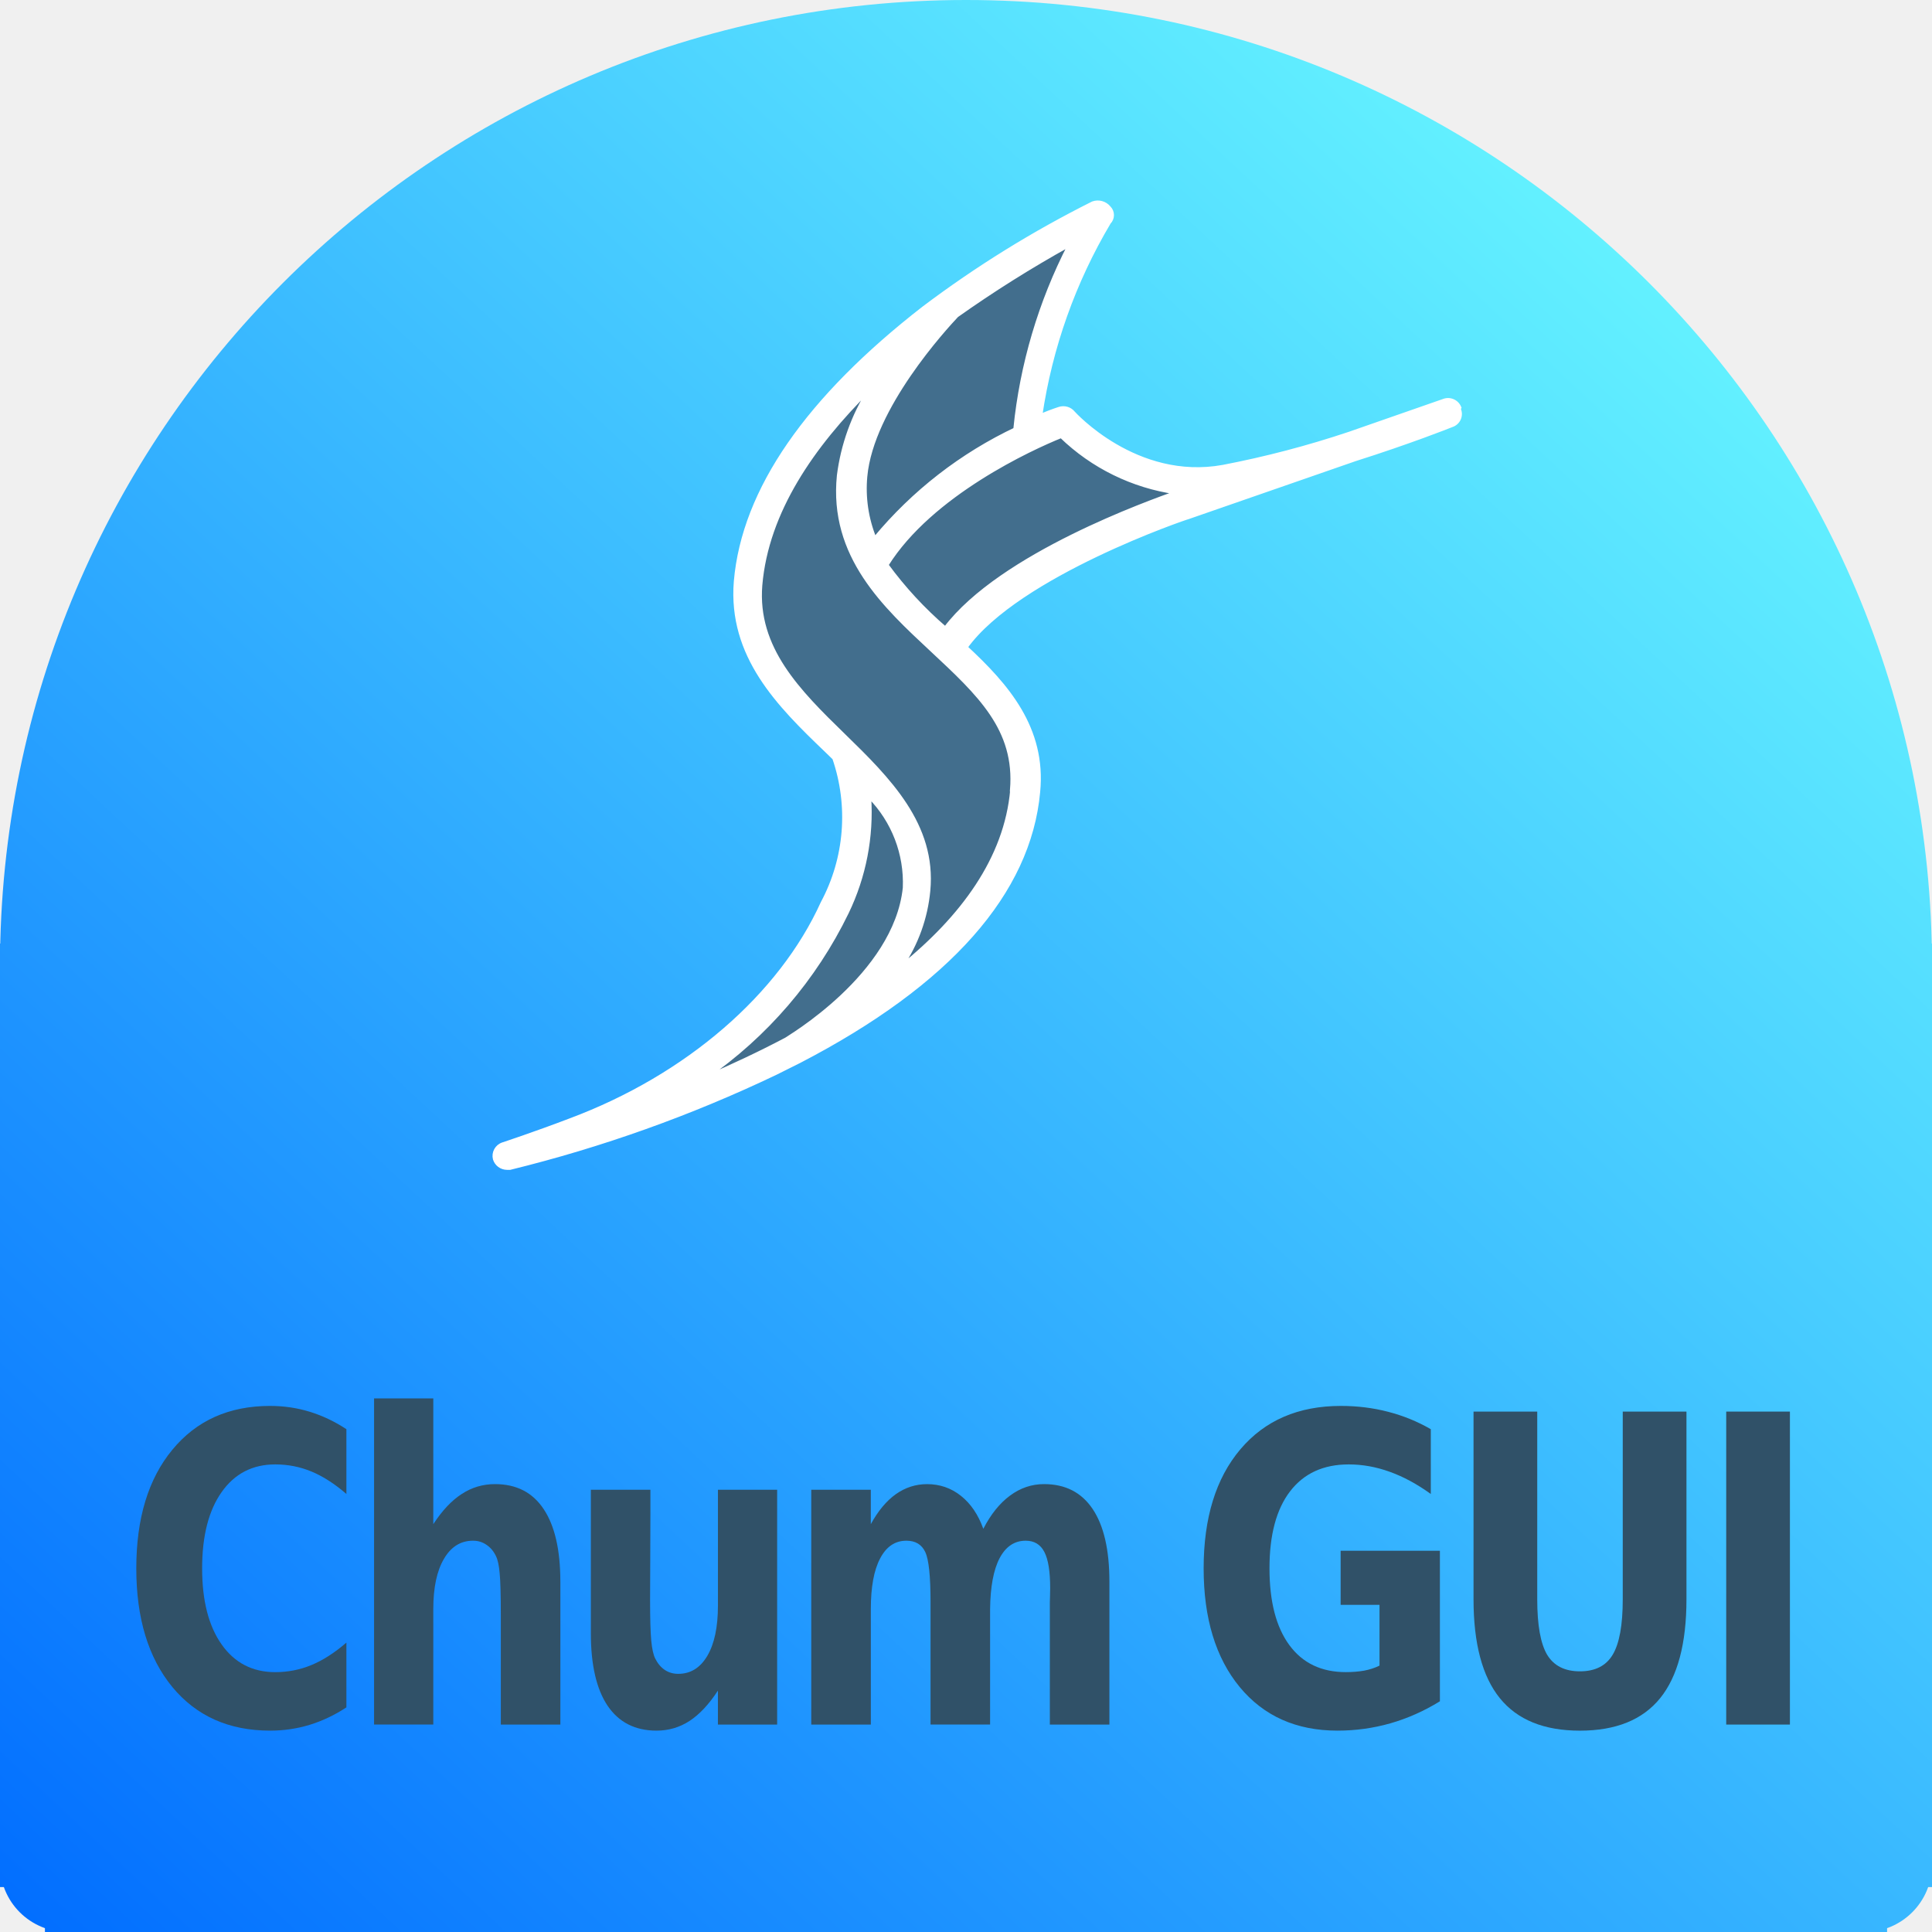
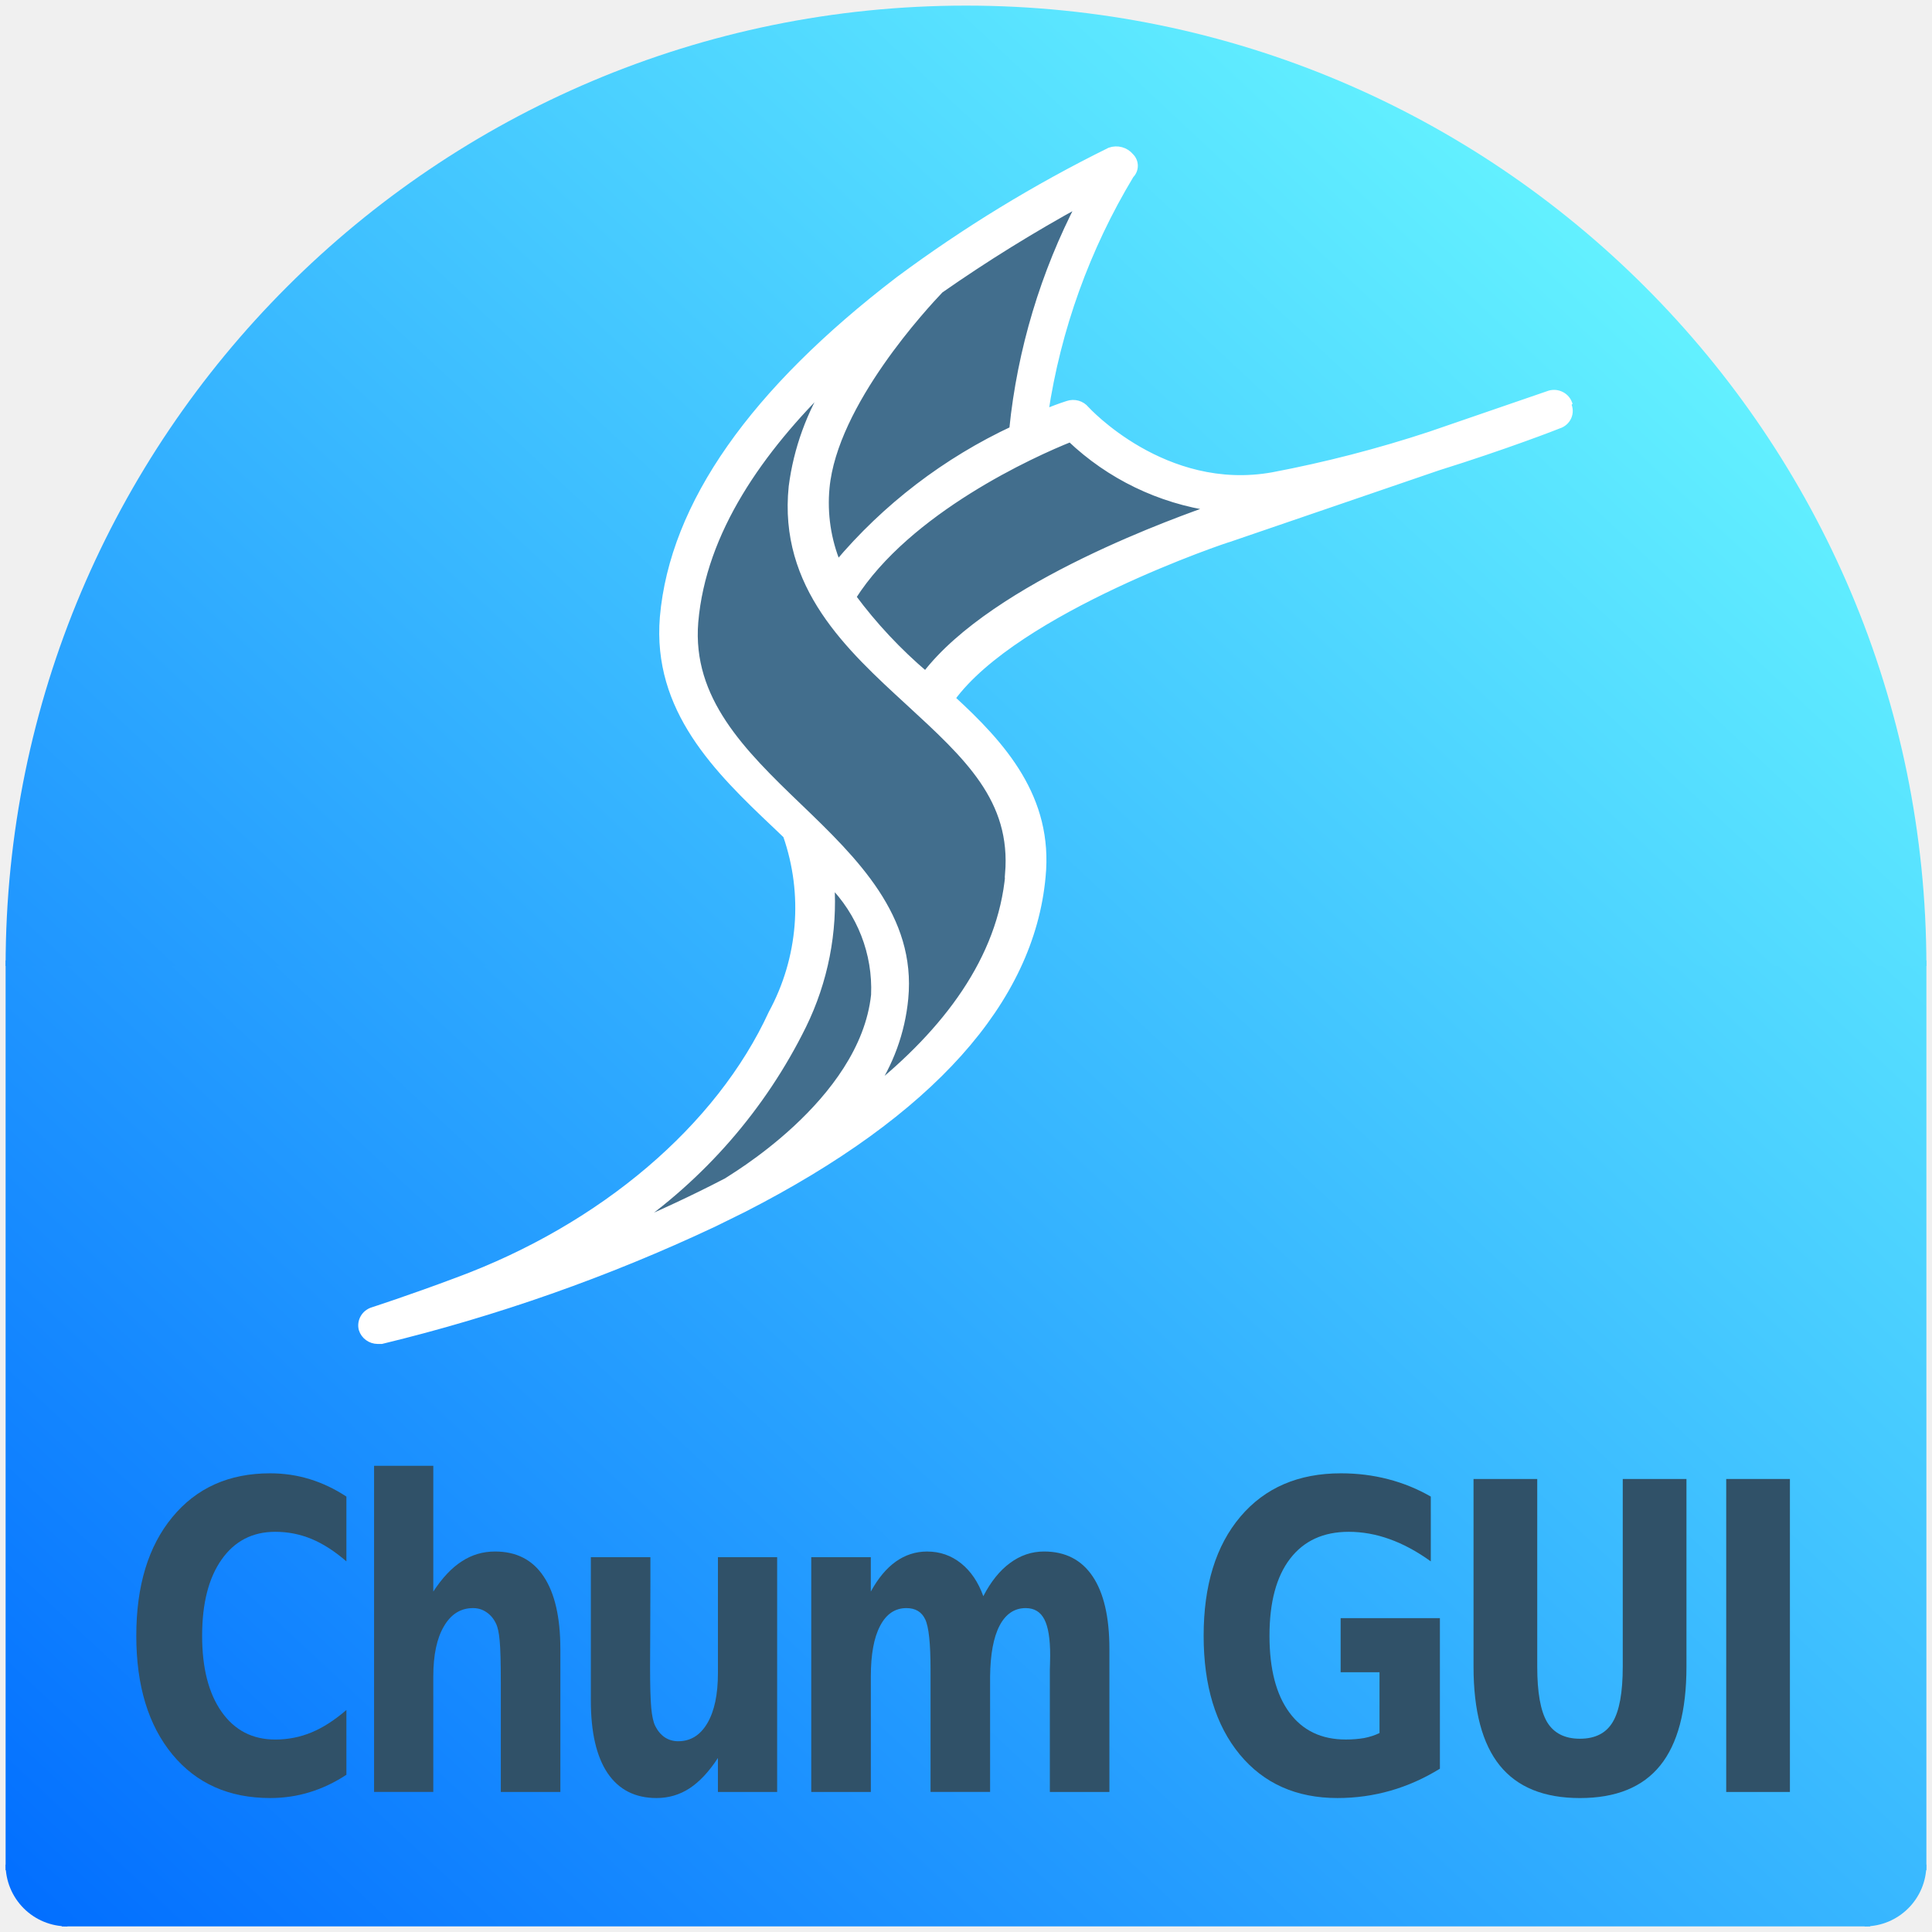
<svg xmlns="http://www.w3.org/2000/svg" xmlns:xlink="http://www.w3.org/1999/xlink" enable-background="new 2.7 326.5 506.7 181" height="86" width="86" version="1.1" id="svg14">
  <defs id="defs18">
    <linearGradient id="linearGradient905">
      <stop style="stop-color:#016dff;stop-opacity:1" offset="0" id="stop901" />
      <stop style="stop-color:#63f1ff;stop-opacity:1" offset="1" id="stop903" />
    </linearGradient>
    <linearGradient xlink:href="#linearGradient905" id="linearGradient907" x1="0" y1="86" x2="71" y2="10" gradientUnits="userSpaceOnUse" spreadMethod="pad" />
+     <linearGradient xlink:href="#linearGradient905" id="linearGradient886" gradientUnits="userSpaceOnUse" x1="0" y1="86" x2="71" y2="10" spreadMethod="pad" gradientTransform="matrix(0.9941861,0,0,0.9941861,0.25,0.25)" />
  </defs>
  <g id="background23" style="display:inline;fill:url(#linearGradient907);fill-opacity:1">
-     <path style="fill:url(#linearGradient907);fill-opacity:1" id="arc3b" d="m 86,83 a 3,3 0 0 1 -3,3 l 0,-3 z" />
-     <path style="fill:url(#linearGradient907);fill-opacity:1" id="arc3a" d="M 3,86 A 3,3 0 0 1 0.879,85.121 3,3 0 0 1 0,83 l 3,0 z" />
-     <rect id="rect82-3" width="82" height="3" x="2" y="83" style="fill:url(#linearGradient907);fill-opacity:1;stroke:none" />
-     <rect id="rect86-42" width="86" height="42" x="0" y="42" style="fill:url(#linearGradient907);fill-opacity:1" />
-     <path d="M 0,43 A 43,43 0 0 1 43,0 43,43 0 0 1 86,43" id="arc43" style="fill:url(#linearGradient907);fill-opacity:1" />
+     <path style="fill:url(#linearGradient907);fill-opacity:1" id="arc3b" d="M 85.75,83 A 2.75,2.75 0 0 1 83,85.75 L 83,83 Z" />
+     <path style="fill:url(#linearGradient907);fill-opacity:1" id="arc3a" d="M 3,85.75 A 2.75,2.75 0 0 1 1.055,84.945 2.75,2.75 0 0 1 0.25,83 L 3,83 Z" />
+     <rect id="rect82-3" width="80.5" height="2.75" x="2.75" y="83" style="fill:url(#linearGradient907);fill-opacity:1;stroke:none" />
+     <rect id="rect86-42" width="85.5" height="40.5" x="0.25" y="42.75" style="fill:url(#linearGradient907);fill-opacity:1" />
+     <path d="M 0.25,43 A 42.75,42.75 0 0 1 43,0.25 42.75,42.75 0 0 1 85.75,43" id="arc43" style="fill:url(#linearGradient886);fill-opacity:1;stroke-width:0.994" />
  </g>
-   <g id="g1038">
+   <g id="g1038" transform="matrix(1.249995,0,0,1.232558,-11.39617,-4.421964)">
    <g id="g1030">
      <path style="display:inline;fill:#426e8d;fill-opacity:1;stroke:#426e8d;stroke-width:1;stroke-linecap:square;stroke-linejoin:round;stroke-miterlimit:4;stroke-dasharray:none;stroke-opacity:1;paint-order:normal" d="m 33.992,45.986 c 0.641,-0.634 1.501,-1.611 1.912,-2.171 1.929,-2.631 2.74,-4.569 2.911,-6.957 l 0.073,-1.028 0.353,0.551 c 0.61,0.953 0.82,1.675 0.819,2.824 -6.11e-4,0.806 -0.052,1.147 -0.244,1.631 -0.834,2.1 -3.23,4.475 -5.83,5.78 -0.575,0.289 -1.67,0.939 -1.701,0.939 -0.031,0 1.066,-0.933 1.706,-1.567 z" id="path891" />
      <path style="display:inline;fill:#426e8d;fill-opacity:1;stroke:#426e8d;stroke-width:1;stroke-linecap:square;stroke-linejoin:round;stroke-miterlimit:4;stroke-dasharray:none;stroke-opacity:1;paint-order:normal" d="m 40.09,42.941 c 0,-0.022 0.877,-1.189 0.992,-1.523 0.357,-1.037 0.487,-2.194 0.344,-3.06 -0.308,-1.865 -0.973,-2.884 -3.717,-5.695 -2.159,-2.212 -2.62,-2.772 -3.135,-3.807 -0.473,-0.952 -0.603,-1.639 -0.534,-2.831 0.1,-1.731 0.9,-3.756 2.203,-5.579 0.648,-0.906 2.395,-3.15 2.451,-3.094 0.02,0.02 -0.949,1.587 -1.091,2.035 -0.84,2.645 -0.412,4.935 1.337,7.147 0.236,0.299 1.462,1.571 2.723,2.827 2.067,2.058 2.332,2.363 2.683,3.088 0.214,0.442 0.443,1.094 0.507,1.448 0.287,1.566 -0.347,3.753 -1.641,5.66 -0.722,1.064 -3.121,3.673 -3.121,3.385 z" id="path885" />
      <path style="fill:#426e8d;fill-opacity:1;stroke:#426e8d;stroke-width:1;stroke-linecap:square;stroke-linejoin:miter;stroke-miterlimit:4;stroke-dasharray:none;stroke-opacity:1;paint-order:normal" d="m 38.847,23.28 c -0.524,-1.847 -0.035,-3.783 1.572,-6.225 1.195,-1.815 2.072,-2.766 3.331,-3.61 1.278,-0.858 3.736,-2.545 3.785,-2.496 0.018,0.018 -0.524,0.878 -0.752,1.406 -0.743,1.712 -1.417,4.195 -1.671,6.154 -0.061,0.47 -0.082,0.493 -0.836,0.905 -1.717,0.938 -3.34,2.192 -4.65,3.593 l -0.657,0.703 z" id="path883" />
      <path style="display:inline;fill:#426e8d;fill-opacity:1;stroke:#426e8d;stroke-width:1;stroke-linecap:square;stroke-linejoin:miter;stroke-miterlimit:4;stroke-dasharray:none;stroke-opacity:1;paint-order:normal" d="m 41.126,26.846 c -0.466,-0.487 -0.986,-1.066 -1.154,-1.288 l -0.306,-0.403 0.268,-0.405 c 0.436,-0.659 1.846,-1.992 2.876,-2.721 1.039,-0.735 2.98,-1.851 3.839,-2.208 l 0.535,-0.222 0.702,0.559 c 0.823,0.656 1.948,1.235 3.045,1.568 C 51.362,21.857 52.018,21.984 52,22 c -0.018,0.016 -1.027,0.297 -1.852,0.632 -3.073,1.245 -5.784,2.84 -7.323,4.308 -0.455,0.434 -0.832,0.789 -0.839,0.789 -0.007,3.76e-4 -0.394,-0.397 -0.86,-0.884 z" id="path881" />
    </g>
-     <path style="display:inline;fill:#ffffff;fill-opacity:1;fill-rule:nonzero;stroke:#ffffff;stroke-width:0.15;stroke-miterlimit:4;stroke-dasharray:none;stroke-opacity:1;image-rendering:optimizeQuality" id="Shape" d="m 64.976,18.146 c -0.055,-0.139 -0.163,-0.25 -0.3,-0.308 -0.137,-0.059 -0.292,-0.06 -0.43,-0.003 l -4.191,1.461 c -1.835,0.614 -3.709,1.106 -5.609,1.471 -3.879,0.709 -6.662,-2.395 -6.662,-2.395 -0.154,-0.191 -0.413,-0.264 -0.645,-0.183 -0.277,0.09 -0.55,0.194 -0.817,0.311 0.448,-3.035 1.484,-5.954 3.052,-8.592 0.183,-0.184 0.183,-0.482 0,-0.666 C 49.198,9.026 48.905,8.944 48.643,9.039 46,10.361 43.482,11.921 41.121,13.7 c -5.158,4.006 -8.027,8.087 -8.381,12.18 -0.269,3.33 1.923,5.51 4.019,7.518 l 0.365,0.354 c 0.73,2.123 0.543,4.454 -0.516,6.433 -1.87,4.124 -6.017,7.722 -11.218,9.666 -1.633,0.623 -3.009,1.074 -3.009,1.074 -0.277,0.092 -0.437,0.383 -0.365,0.666 0.075,0.241 0.296,0.405 0.548,0.408 h 0.14 c 4.074,-1 8.034,-2.414 11.82,-4.221 l 1.075,-0.537 c 6.662,-3.458 10.219,-7.518 10.627,-11.986 0.279,-2.846 -1.408,-4.758 -3.224,-6.444 2.321,-3.222 9.843,-5.778 9.896,-5.778 l 7.425,-2.578 c 2.375,-0.752 4.201,-1.471 4.298,-1.514 0.15,-0.047 0.273,-0.157 0.335,-0.301 0.062,-0.145 0.057,-0.309 -0.013,-0.45 z m -19.739,0.934 c -2.432,1.148 -4.582,2.816 -6.297,4.887 -0.355,-0.874 -0.495,-1.821 -0.408,-2.76 0.279,-3.061 3.557,-6.616 4.062,-7.153 1.61,-1.14 3.282,-2.191 5.007,-3.147 -1.31,2.55 -2.13,5.322 -2.418,8.173 z M 31.408,47.962 c 2.696,-1.862 4.865,-4.389 6.297,-7.336 0.774,-1.603 1.118,-3.379 0.999,-5.155 1.058,1.076 1.622,2.542 1.558,4.049 -0.408,3.909 -5.244,6.702 -5.287,6.745 -1.16,0.612 -2.353,1.171 -3.567,1.697 z M 45.043,35.159 c -0.269,3.072 -2.235,5.692 -4.921,7.862 0.683,-1.004 1.101,-2.164 1.214,-3.372 0.279,-2.932 -1.773,-4.973 -3.782,-6.928 -2.009,-1.955 -3.922,-3.867 -3.696,-6.67 0.279,-3.287 2.332,-6.219 4.835,-8.7 -0.727,1.157 -1.193,2.458 -1.365,3.813 -0.365,3.598 2.052,5.821 4.148,7.776 2.095,1.955 3.782,3.512 3.557,6.219 z m -2.966,-7.196 c -0.971,-0.836 -1.844,-1.78 -2.6,-2.814 1.966,-3.147 6.447,-5.198 7.758,-5.725 1.396,1.35 3.182,2.226 5.104,2.503 -1.096,0.397 -7.78,2.75 -10.262,6.036 z" />
+     <path style="display:inline;fill:#ffffff;fill-opacity:1;fill-rule:nonzero;stroke:#ffffff;stroke-width:0.25;stroke-miterlimit:4;stroke-dasharray:none;stroke-opacity:1;image-rendering:optimizeQuality" id="Shape" d="m 64.976,18.146 c -0.055,-0.139 -0.163,-0.25 -0.3,-0.308 -0.137,-0.059 -0.292,-0.06 -0.43,-0.003 l -4.191,1.461 c -1.835,0.614 -3.709,1.106 -5.609,1.471 -3.879,0.709 -6.662,-2.395 -6.662,-2.395 -0.154,-0.191 -0.413,-0.264 -0.645,-0.183 -0.277,0.09 -0.55,0.194 -0.817,0.311 0.448,-3.035 1.484,-5.954 3.052,-8.592 0.183,-0.184 0.183,-0.482 0,-0.666 C 49.198,9.026 48.905,8.944 48.643,9.039 46,10.361 43.482,11.921 41.121,13.7 c -5.158,4.006 -8.027,8.087 -8.381,12.18 -0.269,3.33 1.923,5.51 4.019,7.518 l 0.365,0.354 c 0.73,2.123 0.543,4.454 -0.516,6.433 -1.87,4.124 -6.017,7.722 -11.218,9.666 -1.633,0.623 -3.009,1.074 -3.009,1.074 -0.277,0.092 -0.437,0.383 -0.365,0.666 0.075,0.241 0.296,0.405 0.548,0.408 h 0.14 c 4.074,-1 8.034,-2.414 11.82,-4.221 l 1.075,-0.537 c 6.662,-3.458 10.219,-7.518 10.627,-11.986 0.279,-2.846 -1.408,-4.758 -3.224,-6.444 2.321,-3.222 9.843,-5.778 9.896,-5.778 l 7.425,-2.578 c 2.375,-0.752 4.201,-1.471 4.298,-1.514 0.15,-0.047 0.273,-0.157 0.335,-0.301 0.062,-0.145 0.057,-0.309 -0.013,-0.45 z m -19.739,0.934 c -2.432,1.148 -4.582,2.816 -6.297,4.887 -0.355,-0.874 -0.495,-1.821 -0.408,-2.76 0.279,-3.061 3.557,-6.616 4.062,-7.153 1.61,-1.14 3.282,-2.191 5.007,-3.147 -1.31,2.55 -2.13,5.322 -2.418,8.173 z M 31.408,47.962 c 2.696,-1.862 4.865,-4.389 6.297,-7.336 0.774,-1.603 1.118,-3.379 0.999,-5.155 1.058,1.076 1.622,2.542 1.558,4.049 -0.408,3.909 -5.244,6.702 -5.287,6.745 -1.16,0.612 -2.353,1.171 -3.567,1.697 z M 45.043,35.159 c -0.269,3.072 -2.235,5.692 -4.921,7.862 0.683,-1.004 1.101,-2.164 1.214,-3.372 0.279,-2.932 -1.773,-4.973 -3.782,-6.928 -2.009,-1.955 -3.922,-3.867 -3.696,-6.67 0.279,-3.287 2.332,-6.219 4.835,-8.7 -0.727,1.157 -1.193,2.458 -1.365,3.813 -0.365,3.598 2.052,5.821 4.148,7.776 2.095,1.955 3.782,3.512 3.557,6.219 z m -2.966,-7.196 c -0.971,-0.836 -1.844,-1.78 -2.6,-2.814 1.966,-3.147 6.447,-5.198 7.758,-5.725 1.396,1.35 3.182,2.226 5.104,2.503 -1.096,0.397 -7.78,2.75 -10.262,6.036 z" />
  </g>
-   <g aria-label="Chum GUI" transform="scale(0.8883817,1.125642)" style="font-style:normal;font-variant:normal;font-weight:bold;font-stretch:normal;font-size:9.005px;line-height:1.25;font-family:'DejaVu Sans';-inkscape-font-specification:'DejaVu Sans Bold';letter-spacing:0px;word-spacing:0px;display:inline;fill:#305168;fill-opacity:1;stroke:none;stroke-width:1.126" id="text136">
+   <g aria-label="Chum GUI" transform="matrix(0.8883817,0,0,1.125642,0,3)" style="font-style:normal;font-variant:normal;font-weight:bold;font-stretch:normal;font-size:9.005px;line-height:1.25;font-family:'DejaVu Sans';-inkscape-font-specification:'DejaVu Sans Bold';letter-spacing:0px;word-spacing:0px;display:inline;fill:#305168;fill-opacity:1;stroke:none;stroke-width:1.126" id="text136">
    <path d="m 86.494,55.821 h 3.192 v 12.377 h -3.192 z" style="font-size:16.978px;line-height:0;letter-spacing:-1.126px;word-spacing:-1.126px;fill:#305168;fill-opacity:1;stroke-width:1.126" id="path921" />
    <path d="m 73.833,55.821 h 3.192 v 7.42 q 0,1.534 0.497,2.197 0.506,0.655 1.641,0.655 1.144,0 1.641,-0.655 0.506,-0.663 0.506,-2.197 v -7.42 h 3.192 v 7.42 q 0,2.628 -1.318,3.913 -1.318,1.285 -4.021,1.285 -2.694,0 -4.012,-1.285 Q 73.833,65.869 73.833,63.241 Z" style="font-size:16.978px;line-height:0;letter-spacing:-1.126px;word-spacing:-1.126px;fill:#305168;fill-opacity:1;stroke-width:1.126" id="path919" />
    <path d="m 72.148,67.278 q -1.194,0.58 -2.479,0.87 -1.285,0.29 -2.653,0.29 -3.092,0 -4.899,-1.724 -1.807,-1.733 -1.807,-4.692 0,-2.993 1.84,-4.709 1.84,-1.716 5.04,-1.716 1.235,0 2.363,0.232 1.136,0.232 2.139,0.688 v 2.562 q -1.036,-0.589 -2.064,-0.879 -1.02,-0.29 -2.048,-0.29 -1.907,0 -2.943,1.069 -1.028,1.061 -1.028,3.042 0,1.965 0.995,3.034 0.995,1.069 2.827,1.069 0.497,0 0.92,-0.058 0.431,-0.066 0.771,-0.199 v -2.404 h -1.948 v -2.139 h 4.974 z" style="font-size:16.978px;line-height:0;letter-spacing:-1.126px;word-spacing:-1.126px;fill:#305168;fill-opacity:1;stroke-width:1.126" id="path917" />
    <path d="m 49.271,60.455 q 0.564,-0.862 1.335,-1.31 0.779,-0.456 1.708,-0.456 1.6,0 2.437,0.987 0.837,0.987 0.837,2.868 v 5.654 h -2.984 v -4.841 q 0.008,-0.108 0.008,-0.224 0.008,-0.116 0.008,-0.332 0,-0.987 -0.29,-1.426 -0.29,-0.448 -0.937,-0.448 -0.846,0 -1.31,0.696 -0.456,0.696 -0.473,2.014 v 4.56 h -2.984 v -4.841 q 0,-1.542 -0.265,-1.981 -0.265,-0.448 -0.945,-0.448 -0.854,0 -1.318,0.705 -0.464,0.696 -0.464,1.998 v 4.568 H 40.649 V 58.913 h 2.984 v 1.36 q 0.547,-0.788 1.252,-1.185 0.713,-0.398 1.567,-0.398 0.962,0 1.699,0.464 0.738,0.464 1.119,1.302 z" style="font-size:16.978px;line-height:0;letter-spacing:-1.126px;word-spacing:-1.126px;fill:#305168;fill-opacity:1;stroke-width:1.126" id="path915" />
    <path d="M 29.605,64.584 V 58.913 h 2.984 v 0.928 q 0,0.754 -0.008,1.898 -0.008,1.136 -0.008,1.517 0,1.119 0.058,1.617 0.058,0.489 0.199,0.713 0.182,0.29 0.473,0.448 0.298,0.158 0.68,0.158 0.928,0 1.459,-0.713 0.531,-0.713 0.531,-1.981 V 58.913 H 38.94 v 9.285 h -2.968 v -1.343 q -0.671,0.812 -1.426,1.202 -0.746,0.381 -1.65,0.381 -1.608,0 -2.454,-0.987 -0.837,-0.987 -0.837,-2.868 z" style="font-size:16.978px;line-height:0;letter-spacing:-1.126px;word-spacing:-1.126px;fill:#305168;fill-opacity:1;stroke-width:1.126" id="path913" />
    <path d="m 28.078,62.544 v 5.654 h -2.984 v -0.92 -3.391 q 0,-1.219 -0.058,-1.675 -0.05,-0.456 -0.182,-0.671 -0.174,-0.29 -0.473,-0.448 -0.298,-0.166 -0.68,-0.166 -0.928,0 -1.459,0.721 -0.531,0.713 -0.531,1.981 v 4.568 H 18.743 V 55.299 h 2.968 v 4.974 q 0.671,-0.812 1.426,-1.194 0.754,-0.39 1.666,-0.39 1.608,0 2.437,0.987 0.837,0.987 0.837,2.868 z" style="font-size:16.978px;line-height:0;letter-spacing:-1.126px;word-spacing:-1.126px;fill:#305168;fill-opacity:1;stroke-width:1.126" id="path911" />
    <path d="m 17.357,67.518 q -0.879,0.456 -1.832,0.688 -0.953,0.232 -1.99,0.232 -3.092,0 -4.899,-1.724 -1.807,-1.733 -1.807,-4.692 0,-2.968 1.807,-4.692 1.807,-1.733 4.899,-1.733 1.036,0 1.99,0.232 0.953,0.232 1.832,0.688 v 2.562 q -0.887,-0.605 -1.749,-0.887 -0.862,-0.282 -1.816,-0.282 -1.708,0 -2.686,1.094 -0.978,1.094 -0.978,3.018 0,1.915 0.978,3.009 0.978,1.094 2.686,1.094 0.953,0 1.816,-0.282 0.862,-0.282 1.749,-0.887 z" style="font-size:16.978px;line-height:0;letter-spacing:-1.126px;word-spacing:-1.126px;fill:#305168;fill-opacity:1;stroke-width:1.126" id="path909" />
  </g>
</svg>
